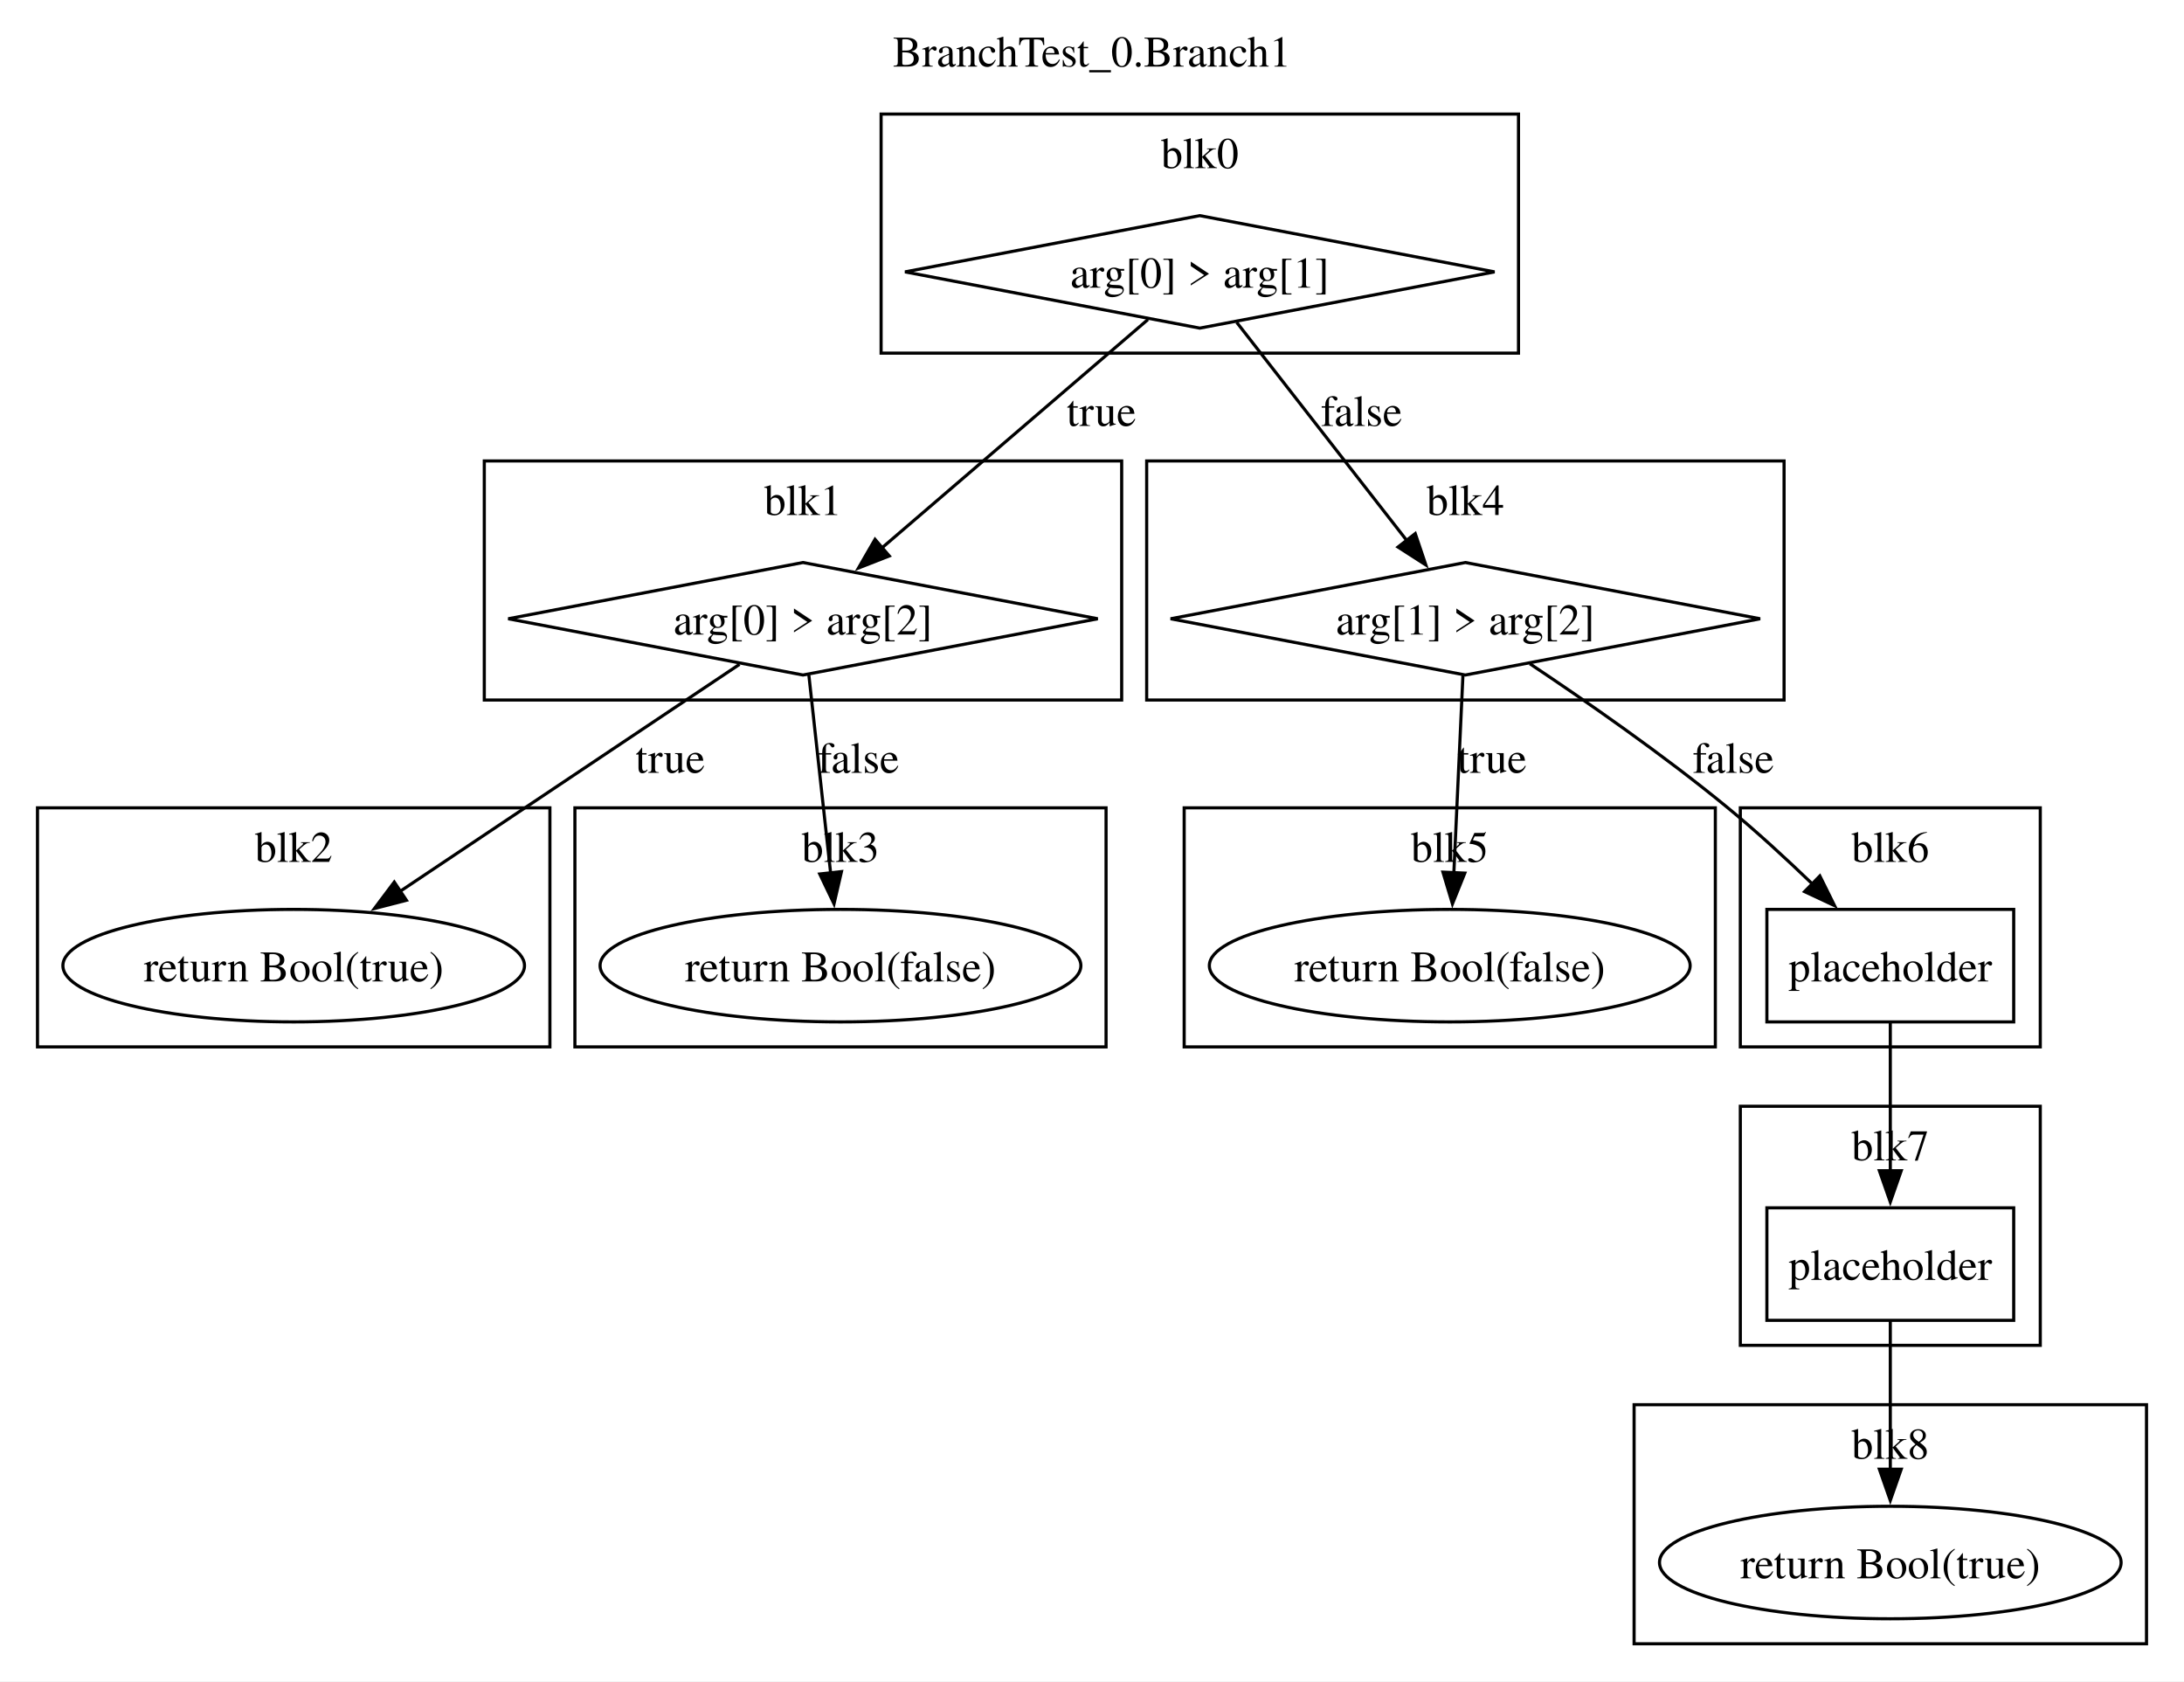
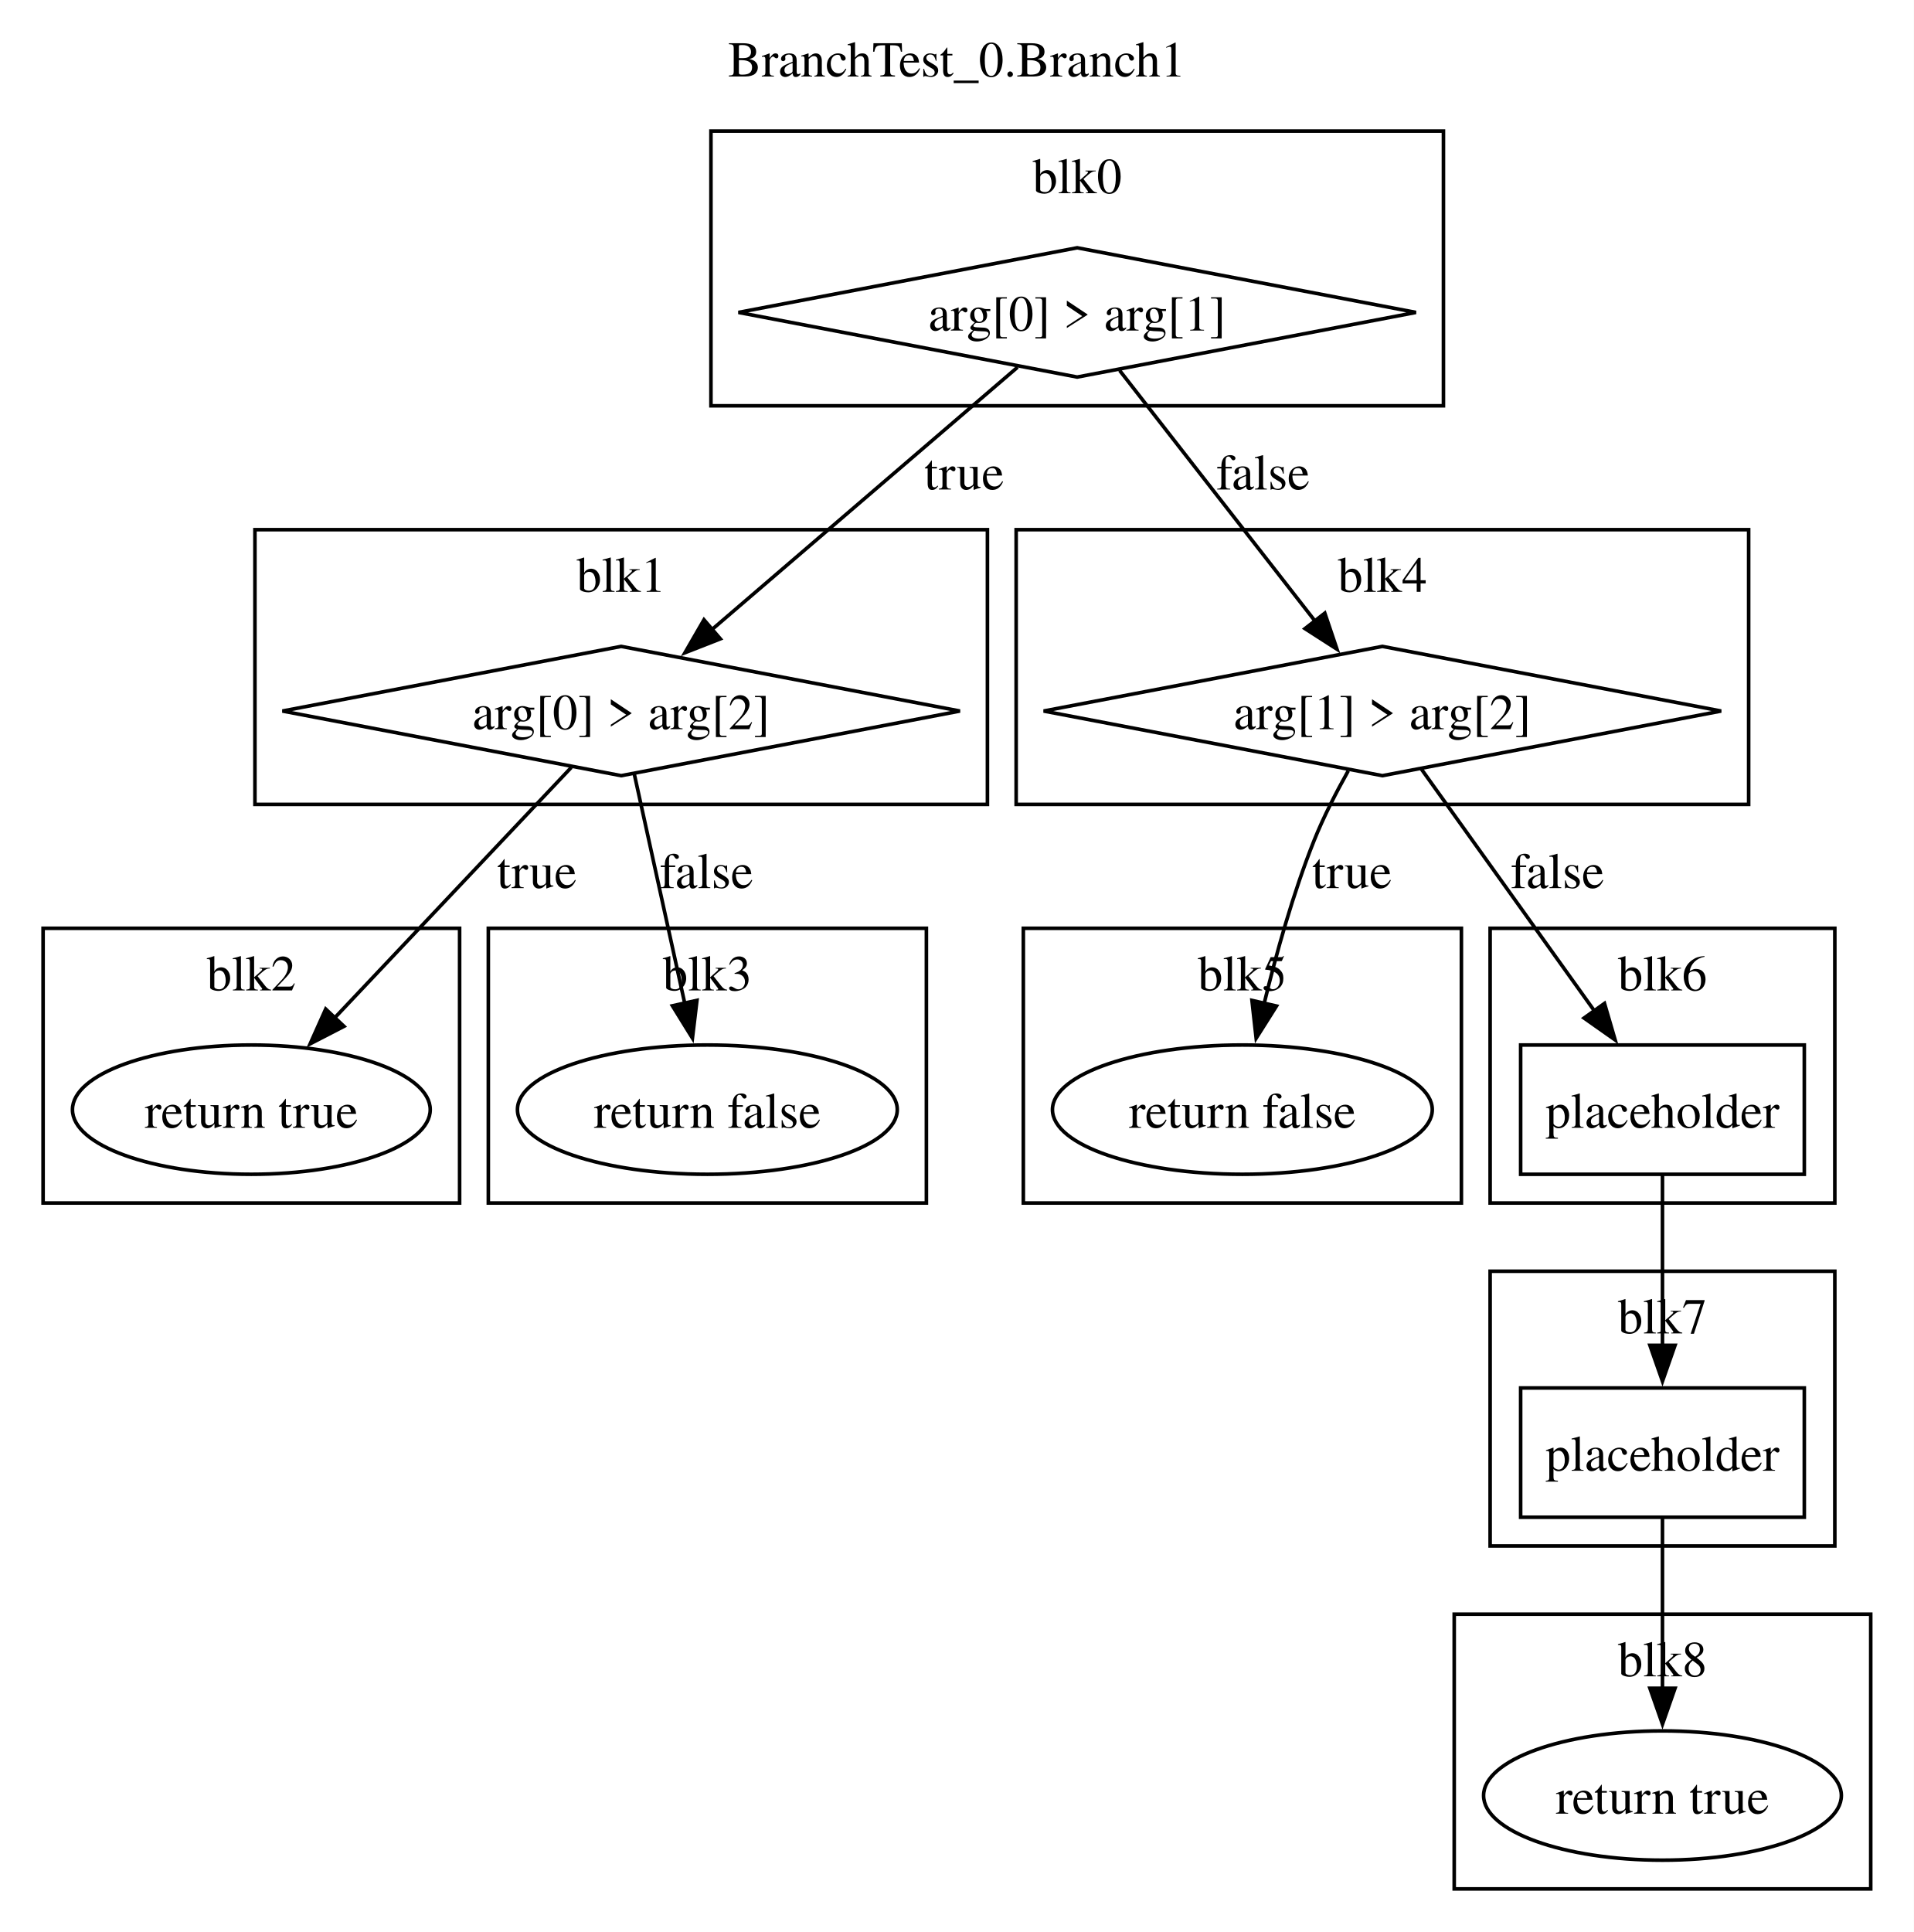
- <svg xmlns="http://www.w3.org/2000/svg" width="699pt" height="538pt" viewBox="0.00 0.00 699.00 538.00">
+ <svg xmlns="http://www.w3.org/2000/svg" width="533pt" height="538pt" viewBox="0.00 0.00 533.00 538.00">
  <g id="graph0" class="graph" transform="scale(1 1) rotate(0) translate(4 534)">
-     <polygon fill="white" stroke="none" points="-4,4 -4,-534 695,-534 695,4 -4,4" />
-     <text text-anchor="middle" x="345.5" y="-512.7" font-family="Times,serif" font-size="14.00">BranchTest_0.Branch1</text>
+     <polygon fill="white" stroke="none" points="-4,4 -4,-534 529,-534 529,4 -4,4" />
+     <text text-anchor="middle" x="262.5" y="-512.7" font-family="Times,serif" font-size="14.00">BranchTest_0.Branch1</text>
    <g id="clust1" class="cluster">
-       <polygon fill="none" stroke="black" points="278,-421 278,-497.5 482,-497.5 482,-421 278,-421" />
-       <text text-anchor="middle" x="380" y="-480.2" font-family="Times,serif" font-size="14.00">blk0</text>
+       <polygon fill="none" stroke="black" points="194,-421 194,-497.5 398,-497.5 398,-421 194,-421" />
+       <text text-anchor="middle" x="296" y="-480.2" font-family="Times,serif" font-size="14.00">blk0</text>
    </g>
    <g id="clust2" class="cluster">
-       <polygon fill="none" stroke="black" points="151,-310 151,-386.5 355,-386.5 355,-310 151,-310" />
-       <text text-anchor="middle" x="253" y="-369.2" font-family="Times,serif" font-size="14.00">blk1</text>
+       <polygon fill="none" stroke="black" points="67,-310 67,-386.5 271,-386.5 271,-310 67,-310" />
+       <text text-anchor="middle" x="169" y="-369.2" font-family="Times,serif" font-size="14.00">blk1</text>
    </g>
    <g id="clust3" class="cluster">
-       <polygon fill="none" stroke="black" points="8,-199 8,-275.5 172,-275.5 172,-199 8,-199" />
-       <text text-anchor="middle" x="90" y="-258.2" font-family="Times,serif" font-size="14.00">blk2</text>
+       <polygon fill="none" stroke="black" points="8,-199 8,-275.5 124,-275.5 124,-199 8,-199" />
+       <text text-anchor="middle" x="66" y="-258.2" font-family="Times,serif" font-size="14.00">blk2</text>
    </g>
    <g id="clust4" class="cluster">
-       <polygon fill="none" stroke="black" points="180,-199 180,-275.5 350,-275.5 350,-199 180,-199" />
-       <text text-anchor="middle" x="265" y="-258.2" font-family="Times,serif" font-size="14.00">blk3</text>
+       <polygon fill="none" stroke="black" points="132,-199 132,-275.5 254,-275.5 254,-199 132,-199" />
+       <text text-anchor="middle" x="193" y="-258.2" font-family="Times,serif" font-size="14.00">blk3</text>
    </g>
    <g id="clust5" class="cluster">
-       <polygon fill="none" stroke="black" points="363,-310 363,-386.5 567,-386.5 567,-310 363,-310" />
-       <text text-anchor="middle" x="465" y="-369.2" font-family="Times,serif" font-size="14.00">blk4</text>
+       <polygon fill="none" stroke="black" points="279,-310 279,-386.5 483,-386.5 483,-310 279,-310" />
+       <text text-anchor="middle" x="381" y="-369.2" font-family="Times,serif" font-size="14.00">blk4</text>
    </g>
    <g id="clust6" class="cluster">
-       <polygon fill="none" stroke="black" points="375,-199 375,-275.5 545,-275.5 545,-199 375,-199" />
-       <text text-anchor="middle" x="460" y="-258.2" font-family="Times,serif" font-size="14.00">blk5</text>
+       <polygon fill="none" stroke="black" points="281,-199 281,-275.5 403,-275.5 403,-199 281,-199" />
+       <text text-anchor="middle" x="342" y="-258.2" font-family="Times,serif" font-size="14.00">blk5</text>
    </g>
    <g id="clust7" class="cluster">
-       <polygon fill="none" stroke="black" points="553,-199 553,-275.5 649,-275.5 649,-199 553,-199" />
-       <text text-anchor="middle" x="601" y="-258.2" font-family="Times,serif" font-size="14.00">blk6</text>
+       <polygon fill="none" stroke="black" points="411,-199 411,-275.5 507,-275.5 507,-199 411,-199" />
+       <text text-anchor="middle" x="459" y="-258.2" font-family="Times,serif" font-size="14.00">blk6</text>
    </g>
    <g id="clust8" class="cluster">
-       <polygon fill="none" stroke="black" points="553,-103.5 553,-180 649,-180 649,-103.5 553,-103.5" />
-       <text text-anchor="middle" x="601" y="-162.7" font-family="Times,serif" font-size="14.00">blk7</text>
+       <polygon fill="none" stroke="black" points="411,-103.5 411,-180 507,-180 507,-103.5 411,-103.5" />
+       <text text-anchor="middle" x="459" y="-162.7" font-family="Times,serif" font-size="14.00">blk7</text>
    </g>
    <g id="clust9" class="cluster">
-       <polygon fill="none" stroke="black" points="519,-8 519,-84.5 683,-84.5 683,-8 519,-8" />
-       <text text-anchor="middle" x="601" y="-67.2" font-family="Times,serif" font-size="14.00">blk8</text>
+       <polygon fill="none" stroke="black" points="401,-8 401,-84.5 517,-84.5 517,-8 401,-8" />
+       <text text-anchor="middle" x="459" y="-67.2" font-family="Times,serif" font-size="14.00">blk8</text>
    </g>
    <g id="node1" class="node">
-       <polygon fill="none" stroke="black" points="380,-465 285.66,-447 380,-429 474.34,-447 380,-465" />
-       <text text-anchor="middle" x="380" y="-441.95" font-family="Times,serif" font-size="14.00">arg[0] &gt; arg[1]</text>
+       <polygon fill="none" stroke="black" points="296,-465 201.66,-447 296,-429 390.34,-447 296,-465" />
+       <text text-anchor="middle" x="296" y="-441.95" font-family="Times,serif" font-size="14.00">arg[0] &gt; arg[1]</text>
    </g>
    <g id="node2" class="node">
-       <polygon fill="none" stroke="black" points="253,-354 158.66,-336 253,-318 347.34,-336 253,-354" />
-       <text text-anchor="middle" x="253" y="-330.95" font-family="Times,serif" font-size="14.00">arg[0] &gt; arg[2]</text>
+       <polygon fill="none" stroke="black" points="169,-354 74.66,-336 169,-318 263.34,-336 169,-354" />
+       <text text-anchor="middle" x="169" y="-330.95" font-family="Times,serif" font-size="14.00">arg[0] &gt; arg[2]</text>
    </g>
    <g id="edge1" class="edge">
-       <path fill="none" stroke="black" d="M363.4,-431.75C341.72,-413.15 303.57,-380.4 278.29,-358.7" />
-       <polygon fill="black" stroke="black" points="280.62,-356.1 270.76,-352.24 276.06,-361.41 280.62,-356.1" />
-       <text text-anchor="middle" x="348.5" y="-397.7" font-family="Times,serif" font-size="14.00">true</text>
+       <path fill="none" stroke="black" d="M279.4,-431.75C257.72,-413.15 219.57,-380.4 194.29,-358.7" />
+       <polygon fill="black" stroke="black" points="196.62,-356.1 186.76,-352.24 192.06,-361.41 196.62,-356.1" />
+       <text text-anchor="middle" x="264.5" y="-397.7" font-family="Times,serif" font-size="14.00">true</text>
    </g>
    <g id="node3" class="node">
-       <polygon fill="none" stroke="black" points="465,-354 370.66,-336 465,-318 559.34,-336 465,-354" />
-       <text text-anchor="middle" x="465" y="-330.95" font-family="Times,serif" font-size="14.00">arg[1] &gt; arg[2]</text>
+       <polygon fill="none" stroke="black" points="381,-354 286.66,-336 381,-318 475.34,-336 381,-354" />
+       <text text-anchor="middle" x="381" y="-330.95" font-family="Times,serif" font-size="14.00">arg[1] &gt; arg[2]</text>
    </g>
    <g id="edge2" class="edge">
-       <path fill="none" stroke="black" d="M391.82,-430.84C405.9,-412.79 429.61,-382.39 446.21,-361.09" />
-       <polygon fill="black" stroke="black" points="448.96,-363.26 452.35,-353.22 443.44,-358.95 448.96,-363.26" />
-       <text text-anchor="middle" x="431.75" y="-397.7" font-family="Times,serif" font-size="14.00">false</text>
+       <path fill="none" stroke="black" d="M307.82,-430.84C321.9,-412.79 345.61,-382.39 362.21,-361.09" />
+       <polygon fill="black" stroke="black" points="364.96,-363.26 368.35,-353.22 359.44,-358.95 364.96,-363.26" />
+       <text text-anchor="middle" x="347.75" y="-397.7" font-family="Times,serif" font-size="14.00">false</text>
    </g>
    <g id="node4" class="node">
-       <ellipse fill="none" stroke="black" cx="90" cy="-225" rx="73.87" ry="18" />
-       <text text-anchor="middle" x="90" y="-219.95" font-family="Times,serif" font-size="14.00">return Bool(true)</text>
+       <ellipse fill="none" stroke="black" cx="66" cy="-225" rx="49.82" ry="18" />
+       <text text-anchor="middle" x="66" y="-219.95" font-family="Times,serif" font-size="14.00">return true</text>
    </g>
    <g id="edge3" class="edge">
-       <path fill="none" stroke="black" d="M232.69,-321.42C205.42,-303.18 156.63,-270.56 123.79,-248.6" />
-       <polygon fill="black" stroke="black" points="126.08,-245.92 115.83,-243.27 122.19,-251.74 126.08,-245.92" />
-       <text text-anchor="middle" x="210.5" y="-286.7" font-family="Times,serif" font-size="14.00">true</text>
+       <path fill="none" stroke="black" d="M155.11,-320.3C138.22,-302.42 109.46,-271.99 89.19,-250.54" />
+       <polygon fill="black" stroke="black" points="91.8,-248.2 82.38,-243.34 86.71,-253.01 91.8,-248.2" />
+       <text text-anchor="middle" x="145.5" y="-286.7" font-family="Times,serif" font-size="14.00">true</text>
    </g>
    <g id="node5" class="node">
-       <ellipse fill="none" stroke="black" cx="265" cy="-225" rx="76.94" ry="18" />
-       <text text-anchor="middle" x="265" y="-219.95" font-family="Times,serif" font-size="14.00">return Bool(false)</text>
+       <ellipse fill="none" stroke="black" cx="193" cy="-225" rx="52.89" ry="18" />
+       <text text-anchor="middle" x="193" y="-219.95" font-family="Times,serif" font-size="14.00">return false</text>
    </g>
    <g id="edge4" class="edge">
-       <path fill="none" stroke="black" d="M254.88,-317.97C256.74,-301.03 259.63,-274.73 261.85,-254.59" />
-       <polygon fill="black" stroke="black" points="265.32,-255.1 262.93,-244.78 258.36,-254.33 265.32,-255.1" />
-       <text text-anchor="middle" x="270.75" y="-286.7" font-family="Times,serif" font-size="14.00">false</text>
+       <path fill="none" stroke="black" d="M172.65,-318.45C176.37,-301.52 182.23,-274.9 186.71,-254.56" />
+       <polygon fill="black" stroke="black" points="190.1,-255.43 188.84,-244.91 183.27,-253.92 190.1,-255.43" />
+       <text text-anchor="middle" x="192.75" y="-286.7" font-family="Times,serif" font-size="14.00">false</text>
    </g>
    <g id="node6" class="node">
-       <ellipse fill="none" stroke="black" cx="460" cy="-225" rx="76.94" ry="18" />
-       <text text-anchor="middle" x="460" y="-219.95" font-family="Times,serif" font-size="14.00">return Bool(false)</text>
+       <ellipse fill="none" stroke="black" cx="342" cy="-225" rx="52.89" ry="18" />
+       <text text-anchor="middle" x="342" y="-219.95" font-family="Times,serif" font-size="14.00">return false</text>
    </g>
    <g id="edge5" class="edge">
-       <path fill="none" stroke="black" d="M464.22,-317.97C463.44,-301.03 462.24,-274.73 461.31,-254.59" />
-       <polygon fill="black" stroke="black" points="464.82,-254.61 460.86,-244.78 457.82,-254.93 464.82,-254.61" />
-       <text text-anchor="middle" x="473.5" y="-286.7" font-family="Times,serif" font-size="14.00">true</text>
+       <path fill="none" stroke="black" d="M371.49,-319.35C368.17,-313.43 364.62,-306.55 362,-300 356.13,-285.33 351.4,-268.34 348.02,-254.35" />
+       <polygon fill="black" stroke="black" points="351.5,-253.85 345.84,-244.89 344.67,-255.42 351.5,-253.85" />
+       <text text-anchor="middle" x="372.5" y="-286.7" font-family="Times,serif" font-size="14.00">true</text>
    </g>
    <g id="node7" class="node">
-       <polygon fill="none" stroke="black" points="640.5,-243 561.5,-243 561.5,-207 640.5,-207 640.5,-243" />
-       <text text-anchor="middle" x="601" y="-219.95" font-family="Times,serif" font-size="14.00">placeholder</text>
+       <polygon fill="none" stroke="black" points="498.5,-243 419.5,-243 419.5,-207 498.5,-207 498.5,-243" />
+       <text text-anchor="middle" x="459" y="-219.95" font-family="Times,serif" font-size="14.00">placeholder</text>
    </g>
    <g id="edge6" class="edge">
-       <path fill="none" stroke="black" d="M485.63,-321.61C503.02,-310.03 528.3,-292.53 549,-275.5 558.14,-267.98 567.66,-259.22 576.02,-251.18" />
-       <polygon fill="black" stroke="black" points="578.45,-253.7 583.16,-244.2 573.56,-248.69 578.45,-253.7" />
-       <text text-anchor="middle" x="550.75" y="-286.7" font-family="Times,serif" font-size="14.00">false</text>
+       <path fill="none" stroke="black" d="M391.85,-319.84C404.33,-302.39 425.07,-273.42 440.2,-252.28" />
+       <polygon fill="black" stroke="black" points="442.85,-254.58 445.82,-244.41 437.16,-250.51 442.85,-254.58" />
+       <text text-anchor="middle" x="429.75" y="-286.7" font-family="Times,serif" font-size="14.00">false</text>
    </g>
    <g id="node8" class="node">
-       <polygon fill="none" stroke="black" points="640.5,-147.5 561.5,-147.5 561.5,-111.5 640.5,-111.5 640.5,-147.5" />
-       <text text-anchor="middle" x="601" y="-124.45" font-family="Times,serif" font-size="14.00">placeholder</text>
+       <polygon fill="none" stroke="black" points="498.5,-147.5 419.5,-147.5 419.5,-111.5 498.5,-111.5 498.5,-147.5" />
+       <text text-anchor="middle" x="459" y="-124.45" font-family="Times,serif" font-size="14.00">placeholder</text>
    </g>
    <g id="edge7" class="edge">
-       <path fill="none" stroke="black" d="M601,-206.85C601,-193.49 601,-174.65 601,-159.03" />
-       <polygon fill="black" stroke="black" points="604.5,-159.37 601,-149.37 597.5,-159.37 604.5,-159.37" />
+       <path fill="none" stroke="black" d="M459,-206.85C459,-193.49 459,-174.65 459,-159.03" />
+       <polygon fill="black" stroke="black" points="462.5,-159.37 459,-149.37 455.5,-159.37 462.5,-159.37" />
    </g>
    <g id="node9" class="node">
-       <ellipse fill="none" stroke="black" cx="601" cy="-34" rx="73.87" ry="18" />
-       <text text-anchor="middle" x="601" y="-28.95" font-family="Times,serif" font-size="14.00">return Bool(true)</text>
+       <ellipse fill="none" stroke="black" cx="459" cy="-34" rx="49.82" ry="18" />
+       <text text-anchor="middle" x="459" y="-28.95" font-family="Times,serif" font-size="14.00">return true</text>
    </g>
    <g id="edge8" class="edge">
-       <path fill="none" stroke="black" d="M601,-111.35C601,-97.99 601,-79.15 601,-63.53" />
-       <polygon fill="black" stroke="black" points="604.5,-63.87 601,-53.87 597.5,-63.87 604.5,-63.87" />
+       <path fill="none" stroke="black" d="M459,-111.35C459,-97.99 459,-79.15 459,-63.53" />
+       <polygon fill="black" stroke="black" points="462.5,-63.87 459,-53.87 455.5,-63.87 462.5,-63.87" />
    </g>
  </g>
</svg>
